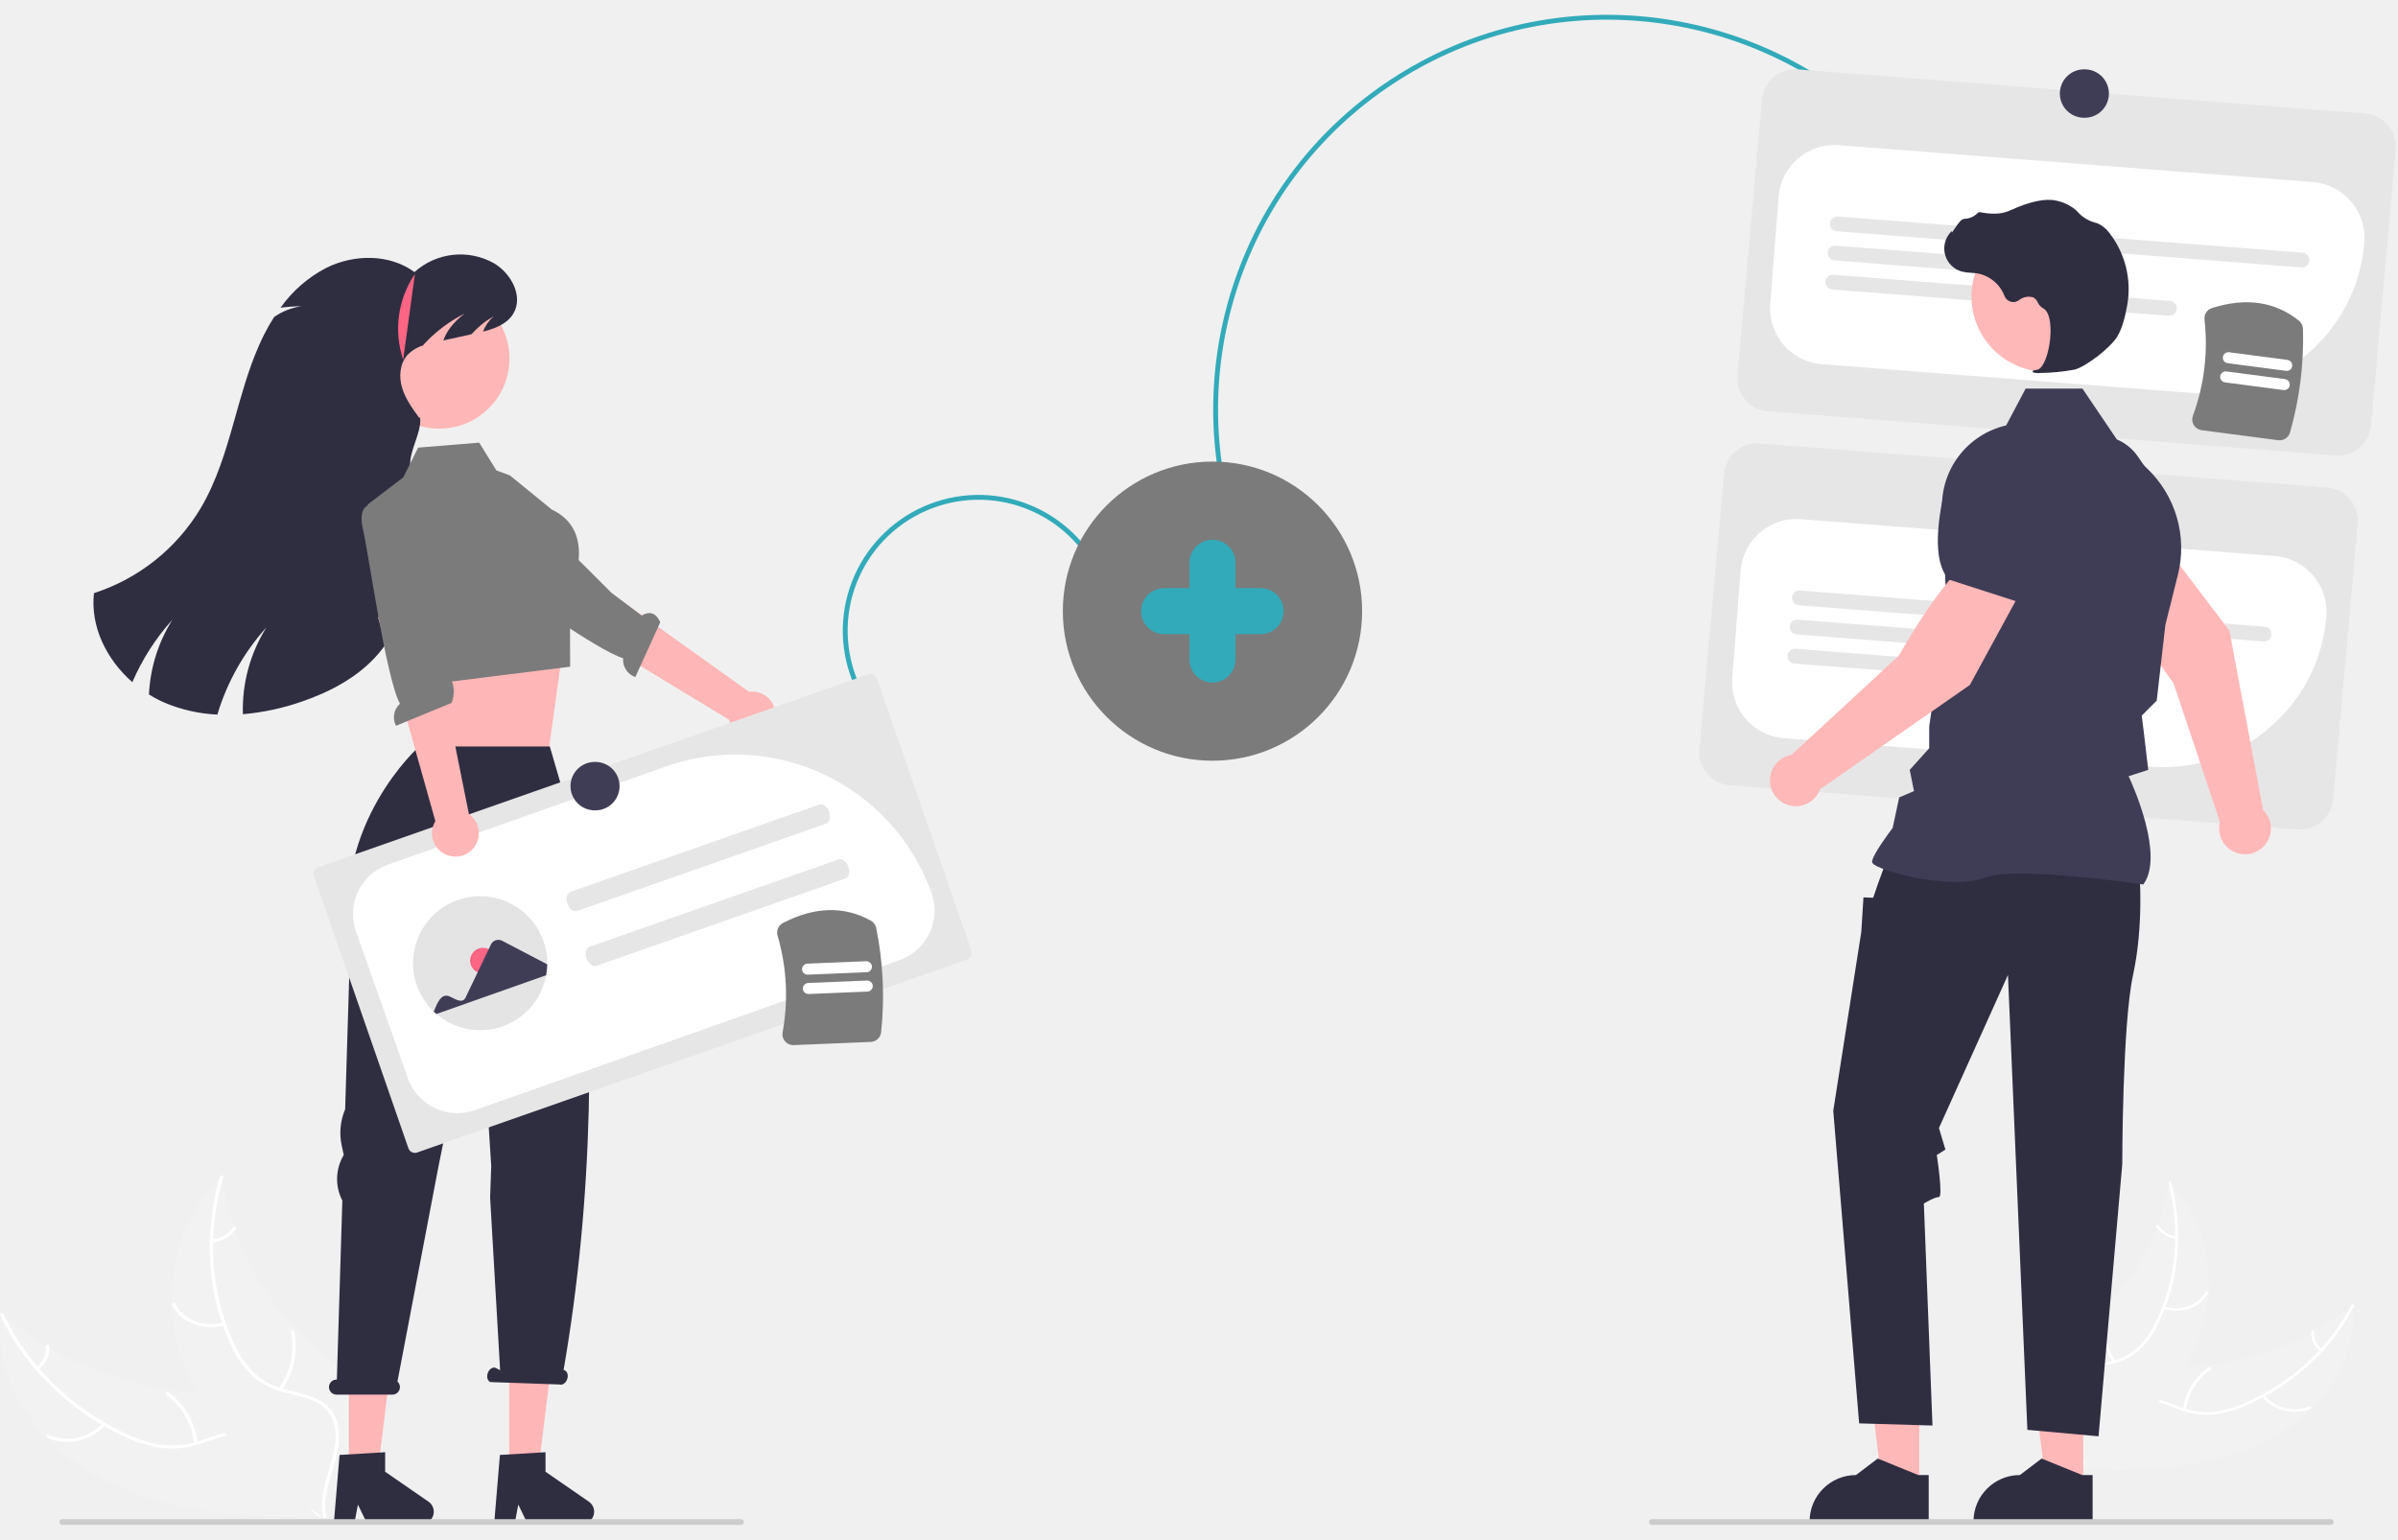
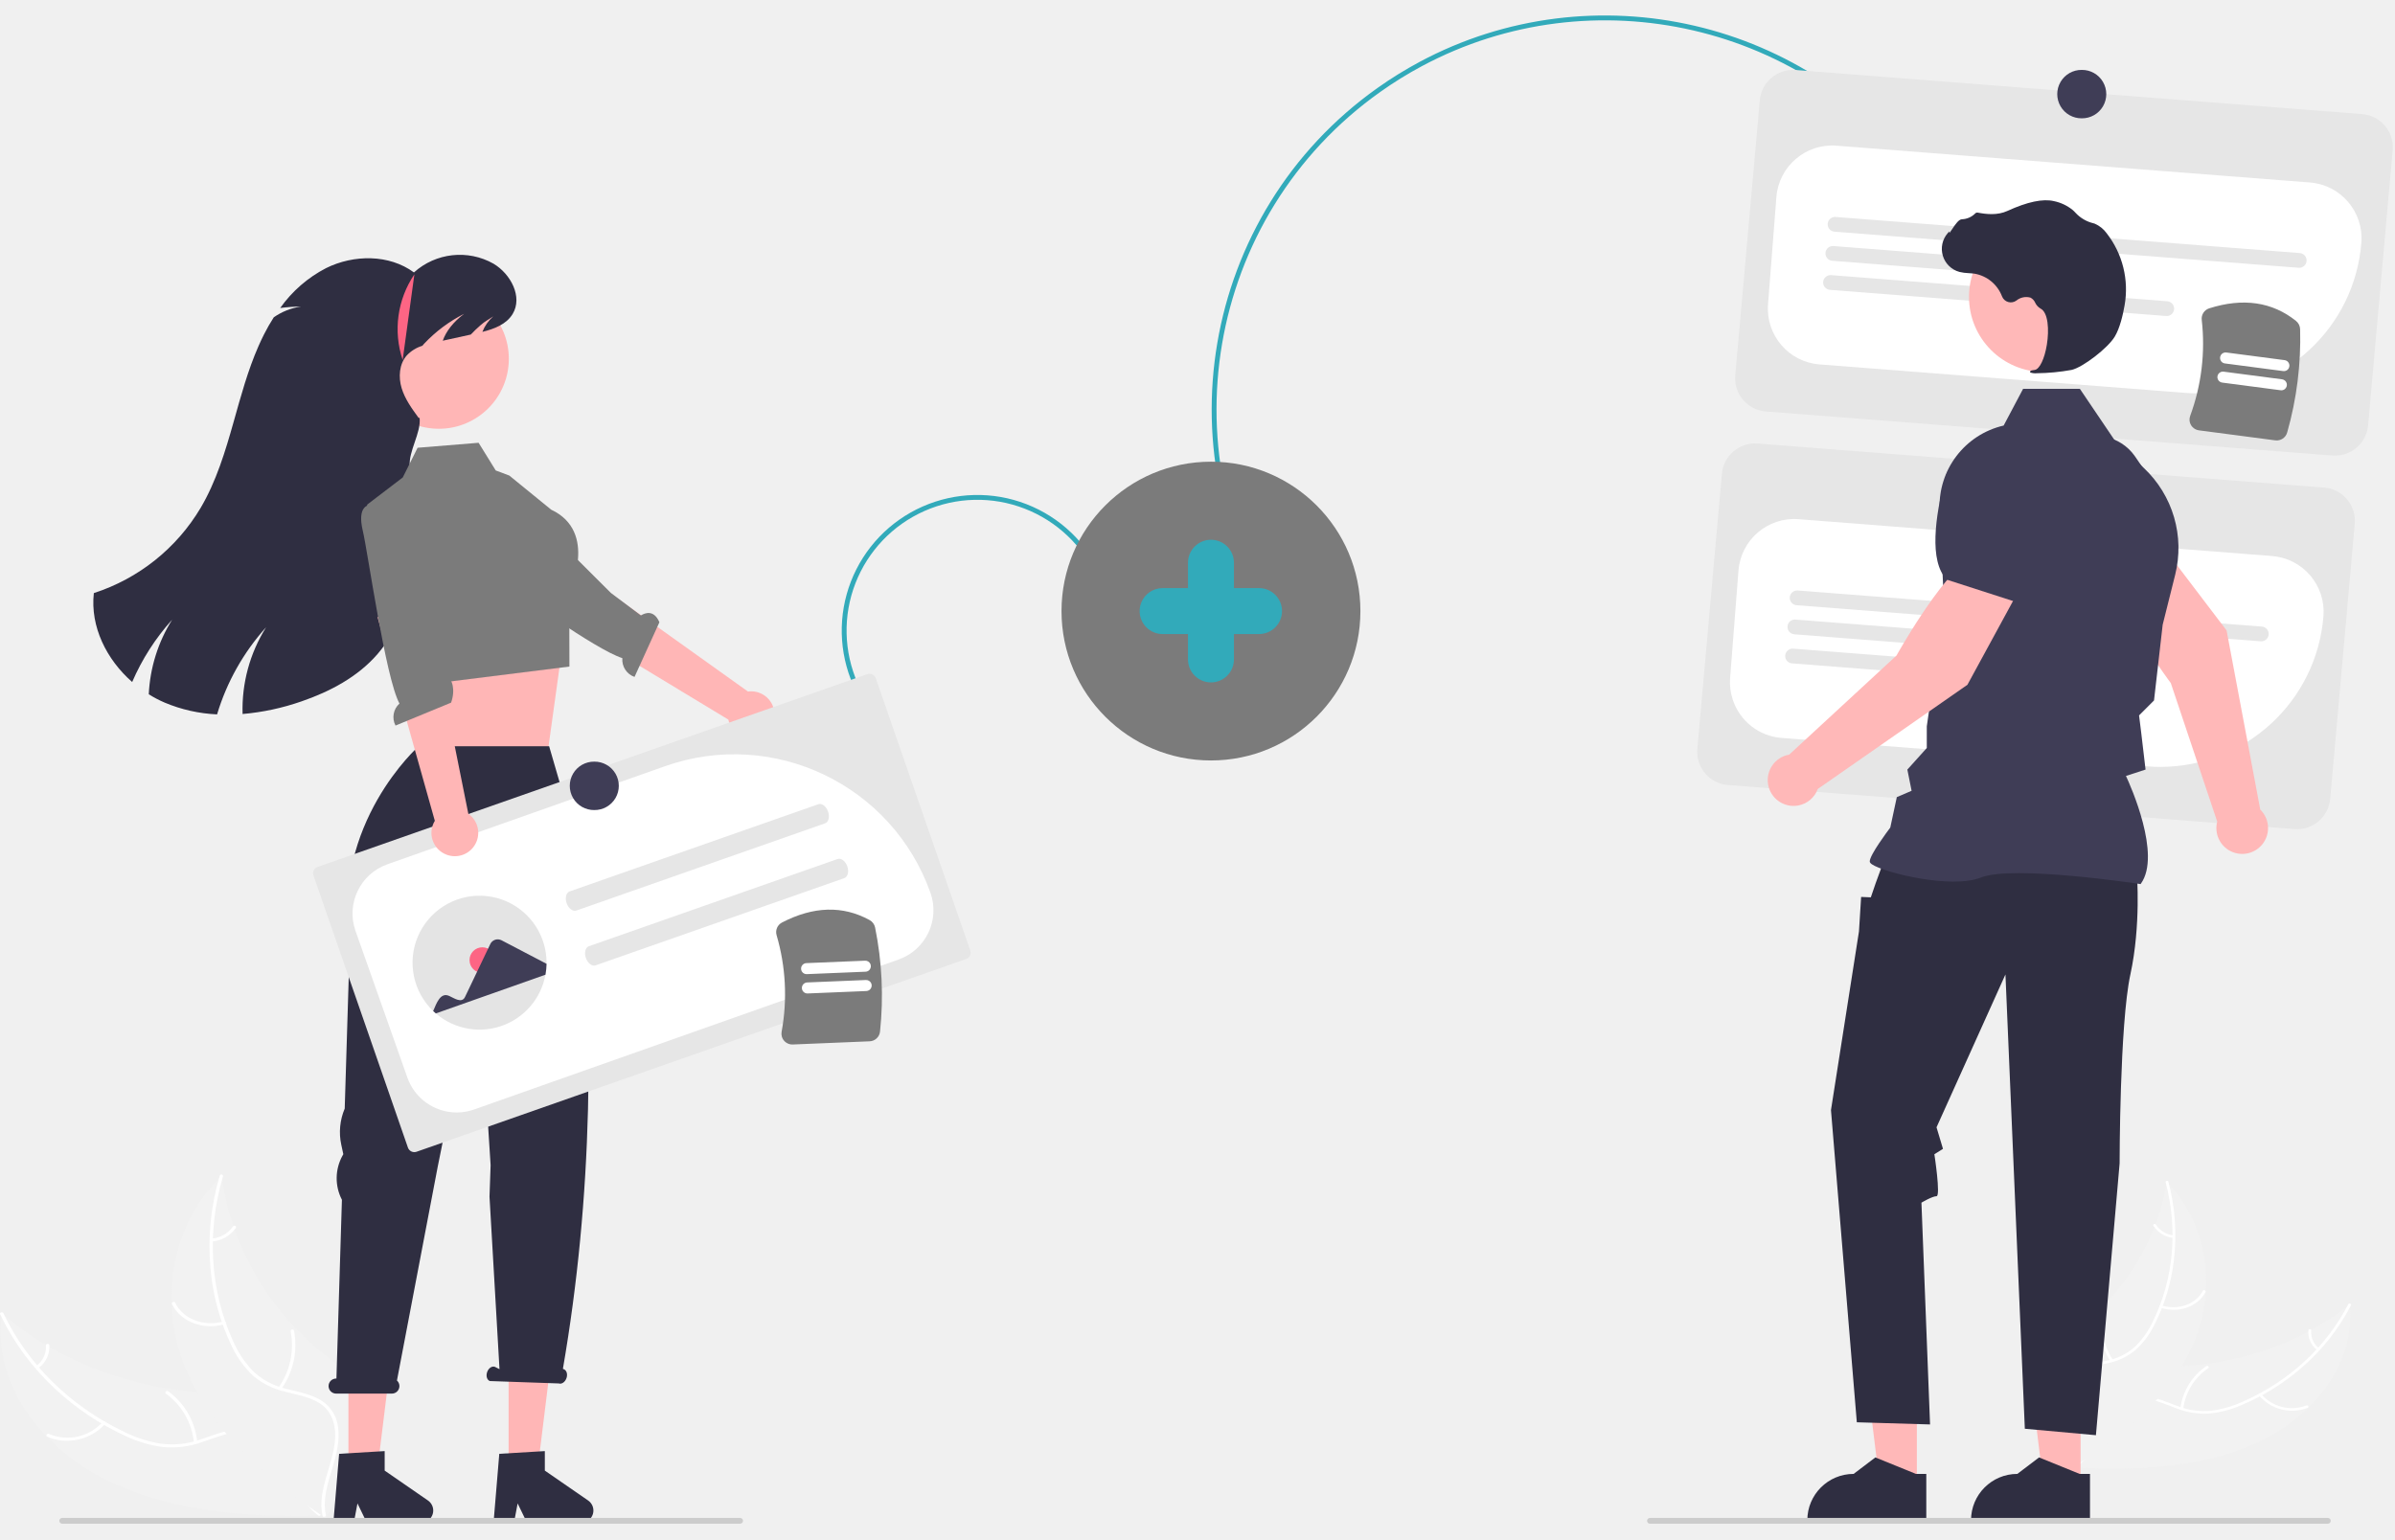
- <svg xmlns="http://www.w3.org/2000/svg" width="875" height="562" fill="none" viewBox="0 0 635 400">
+ <svg xmlns="http://www.w3.org/2000/svg" width="700" height="450" fill="none" viewBox="0 0 635 400">
  <g clip-path="url(#a)">
    <path fill="#32AABA" d="M376.45 12.271c45.671-24.434 103.637-11.624 134.37 31.7l-1.046.743c-30.353-42.79-87.61-55.438-132.72-31.311a103.49 103.49 0 0 0-11.076 6.855c-46.388 32.897-57.361 97.396-24.459 143.778l-1.046.742c-33.311-46.959-22.202-112.26 24.762-145.566a104.993 104.993 0 0 1 11.215-6.94Z" />
    <path fill="#E6E6E6" d="m618.399 116.711-150.218-11.685a8.83 8.83 0 0 1-8.112-9.479l6.512-72.977a8.833 8.833 0 0 1 9.481-8.11L626.28 26.145a8.833 8.833 0 0 1 8.112 9.479l-6.513 72.976a8.832 8.832 0 0 1-9.48 8.111Z" />
    <path fill="#fff" d="M582.916 100.225c-1.141 0-2.285-.045-3.433-.134l-97.081-7.552A14.824 14.824 0 0 1 468.77 76.61l2.214-28.453a14.839 14.839 0 0 1 15.932-13.63l125.537 9.765a14.839 14.839 0 0 1 13.631 15.93 43.376 43.376 0 0 1-43.168 40.004v-.001Z" />
    <path fill="#E6E6E6" d="M609.449 66.911 486.385 57.34a1.958 1.958 0 1 1 .303-3.905l123.065 9.573a1.956 1.956 0 0 1 1.8 2.104 1.956 1.956 0 0 1-2.104 1.8Zm-51.1 3.786-72.565-5.645a1.958 1.958 0 0 1 .304-3.904l72.565 5.645a1.954 1.954 0 0 1 1.711 1.345 1.953 1.953 0 0 1-.589 2.095 1.951 1.951 0 0 1-1.426.464Zm15.985 9.003-89.15-6.934a1.964 1.964 0 0 1-1.337-.679 1.967 1.967 0 0 1-.465-1.425 1.97 1.97 0 0 1 .68-1.336 1.962 1.962 0 0 1 1.426-.464l89.15 6.934a1.96 1.96 0 0 1 1.8 2.104 1.963 1.963 0 0 1-2.104 1.8Zm34.013 136.076-150.218-11.685a8.832 8.832 0 0 1-8.112-9.479l6.512-72.977a8.831 8.831 0 0 1 9.481-8.111l150.218 11.685a8.834 8.834 0 0 1 8.112 9.479l-6.513 72.977a8.828 8.828 0 0 1-9.48 8.111Z" />
    <path fill="#fff" d="M572.825 199.288c-1.124 0-2.256-.044-3.394-.133l-97.081-7.551a14.83 14.83 0 0 1-12.947-10.186 14.827 14.827 0 0 1-.685-5.743l2.214-28.453a14.824 14.824 0 0 1 15.932-13.63l125.537 9.765a14.835 14.835 0 0 1 10.115 5.142 14.812 14.812 0 0 1 3.516 10.787 43.43 43.43 0 0 1-43.207 40.002Z" />
    <path fill="#E6E6E6" d="m599.397 165.976-123.064-9.573a1.949 1.949 0 0 1-1.337-.679 1.953 1.953 0 0 1 .215-2.761 1.97 1.97 0 0 1 1.425-.464l123.065 9.573a1.966 1.966 0 0 1 1.336.679 1.966 1.966 0 0 1 .464 1.425 1.966 1.966 0 0 1-.679 1.336 1.955 1.955 0 0 1-1.425.464Zm-51.1 3.786-72.565-5.645a1.976 1.976 0 0 1-.736-.206 1.972 1.972 0 0 1-.975-1.139 1.955 1.955 0 0 1 .117-1.495 1.952 1.952 0 0 1 1.898-1.064l72.565 5.644a1.96 1.96 0 0 1 1.8 2.104 1.964 1.964 0 0 1-.679 1.336 1.967 1.967 0 0 1-1.425.465Zm15.985 9.003-89.15-6.934a1.955 1.955 0 0 1-1.121-3.44 1.959 1.959 0 0 1 1.425-.465l89.15 6.935a1.958 1.958 0 1 1-.304 3.904Z" />
    <path fill="#32AABA" d="M226.235 177.647a35.95 35.95 0 0 1-.629-27.517 35.969 35.969 0 0 1 19.014-19.902 35.963 35.963 0 0 1 27.521-.629 35.97 35.97 0 0 1 19.905 19.012l-1.174.518a34.673 34.673 0 0 0-19.195-18.334 34.674 34.674 0 0 0-26.539.606 34.69 34.69 0 0 0-18.336 19.193 34.664 34.664 0 0 0 .607 26.535l-1.174.518Z" />
    <path fill="#F2F2F2" d="M599.043 378.201c14.685-6.958 25.624-20.957 23.917-36.341-13.174 10.667-31.111 16.623-49.628 16.481-7.212-.056-15.29-.789-20.53 3.257-3.262 2.518-4.733 6.516-4.918 10.5-.186 3.985.78 8.018 1.74 11.998l-.292.943c17.243 1.097 35.026.12 49.711-6.838Z" />
    <path fill="#fff" d="M622.599 341.822c-5.68 11.081-15.527 20.317-27.765 25.723a29.383 29.383 0 0 1-8.469 2.487 19.138 19.138 0 0 1-8.809-1.151c-2.659-.954-5.281-2.197-8.102-2.575a10.365 10.365 0 0 0-7.836 2.113c-2.606 2.026-4.161 4.831-5.57 7.629-1.564 3.106-3.132 6.359-6.195 8.476-.371.256.146.79.517.534 5.329-3.683 6.098-10.344 10.332-14.805a9.964 9.964 0 0 1 8.011-3.348c2.879.212 5.583 1.492 8.269 2.478a20.539 20.539 0 0 0 8.592 1.41 27.556 27.556 0 0 0 8.572-2.179 59.147 59.147 0 0 0 16.218-10.091 55.285 55.285 0 0 0 12.962-16.451c.196-.383-.533-.631-.727-.25Z" />
    <path fill="#fff" d="M598.933 365.983a11.498 11.498 0 0 0 12.929 3.286c.427-.18.078-.806-.35-.626a10.646 10.646 0 0 1-12.021-3.078c-.3-.365-.856.055-.558.418Zm-20.085 3.536a15.45 15.45 0 0 1 6.65-10.78c.37-.258-.147-.792-.516-.534a16.068 16.068 0 0 0-6.894 11.232c-.052.429.708.509.76.082Zm35.974-16.074a5.234 5.234 0 0 1-2.016-4.673c.059-.428-.701-.507-.759-.082a5.85 5.85 0 0 0 2.217 5.173.432.432 0 0 0 .537.058.298.298 0 0 0 .086-.104.307.307 0 0 0-.065-.372Z" />
    <path fill="#F2F2F2" d="M574.509 309.332c-.046.266-.091.531-.142.799a58.047 58.047 0 0 1-2.867 10.445c-.095.263-.194.528-.297.788a62.946 62.946 0 0 1-14.44 21.793 66.156 66.156 0 0 1-8.258 6.906c-4.092 2.895-8.815 5.724-11.405 9.625-.274.402-.52.823-.736 1.26l11.668 23.603c.055.044.105.09.161.135l.419.958c.163-.098.328-.203.49-.301.095-.057.186-.118.281-.175.062-.039.124-.079.183-.111a.912.912 0 0 0 .056-.037c.059-.032.109-.068.162-.098.928-.584 1.852-1.175 2.772-1.773.006-.002.006-.002.009-.009 6.998-4.576 13.58-9.746 18.988-15.712.163-.179.331-.36.489-.551a58.96 58.96 0 0 0 6.431-8.65 50.614 50.614 0 0 0 2.733-5.177 41.807 41.807 0 0 0 3.638-14.55c.659-10.074-2.33-20.492-9.761-28.556-.19-.207-.378-.408-.574-.612Z" />
    <path fill="#fff" d="M574.21 309.493c3.25 12.461 2.13 25.603-3.372 36.785a23.075 23.075 0 0 1-4.656 6.676 15.588 15.588 0 0 1-7.375 3.772c-2.637.624-5.441.983-7.809 2.183a8.242 8.242 0 0 0-4.437 6.016c-.579 3.124.156 6.341.995 9.474.932 3.478 1.961 7.082 1.101 10.529-.104.417.644.591.748.174 1.496-5.997-2.437-12.061-2.287-18.127.07-2.831 1.102-5.59 3.731-7.158 2.299-1.372 5.19-1.745 7.868-2.356a16.887 16.887 0 0 0 7.388-3.436 21.561 21.561 0 0 0 4.942-6.469 50.4 50.4 0 0 0 5.311-17.302 55.643 55.643 0 0 0-1.434-20.941c-.112-.431-.825-.248-.714.18Z" />
    <path fill="#fff" d="M572.85 342.744c4.8 1.503 9.891-.295 11.904-4.182.198-.383-.487-.726-.686-.343-1.885 3.642-6.597 5.275-11.084 3.87-.472-.148-.604.508-.134.655Zm-12.644 13.826a16.417 16.417 0 0 1-2.319-12.728c.102-.418-.646-.592-.748-.175a17.073 17.073 0 0 0 2.443 13.243c.251.393.874.051.624-.34Zm16.051-33.026a6.463 6.463 0 0 1-4.673-2.877c-.245-.395-.868-.052-.624.34a7.23 7.23 0 0 0 5.162 3.192c.207.025.4-.048.442-.24a.377.377 0 0 0-.307-.415Z" />
    <path fill="#FFB8B8" d="m599.277 210.611-8.926-47.511-17.522-23.06-12.985 8.489c1.834 9.951 15.714 28.527 15.714 28.527l12.303 36.744c-.05.191-.095.383-.128.582a6.852 6.852 0 1 0 11.544-3.771Z" />
    <path fill="#3F3D56" d="m560.192 153.548 14.702-11.93.027-.063c2.75-6.23-3.355-16.913-8.961-24.777a12.571 12.571 0 0 0-16.816-3.399 12.585 12.585 0 0 0-5.855 11.935l1.236 11.902 15.667 16.332Z" />
    <path fill="#FFB8B8" d="m508.234 389.988-9.782-.001-4.653-37.725 14.437.001-.002 37.725Z" />
    <path fill="#2F2E41" d="M510.729 386.794h-2.753l-10.749-4.371-5.761 4.371h-.001a12.279 12.279 0 0 0-12.277 12.274v.399l31.541.001v-12.674Z" />
    <path fill="#FFB8B8" d="m551.637 389.988-9.782-.001-4.653-37.725 14.437.001-.002 37.725Z" />
    <path fill="#2F2E41" d="M554.133 386.794h-2.753l-10.75-4.371-5.761 4.371h-.001a12.275 12.275 0 0 0-12.276 12.274v.399l31.54.001.001-12.674Zm12.42-159.301s1.142 13.704-1.713 26.838c-2.856 13.134-2.856 50.122-2.856 50.122l-6.282 72.078-18.846-1.713-5.14-120.487-18.275 40.543 1.713 5.71-2.282 1.428s1.711 11.135.569 11.135c-1.142 0-3.998 1.713-3.998 1.713l2.284 58.816-19.417-.571-6.853-82.799 7.424-47.395.571-9.137 2.57.106 1.309-3.818 2.403-6.566 66.819 3.997Z" />
    <path fill="#3F3D56" d="m567.54 230.371.102-.142c5.436-7.61-2.74-25.896-3.973-28.546l5.194-1.686-1.17-9.94-.554-4.432 3.97-3.969.011-.099 2.284-19.985 3.321-13.275a29.131 29.131 0 0 0-.309-15.242 29.132 29.132 0 0 0-7.963-13.001l-7.678-7.238-9.33-13.804h-15.047l-5.159 9.743a21.929 21.929 0 0 0-16.968 22.389l1.169 25.555-4.578 31.818-.002 5.758-5.152 5.724 1.125 5.624-3.92 1.679-1.731 8.077c-.717.946-5.445 7.25-5.445 8.973 0 .259.191.509.601.786 3.222 2.182 21.033 6.63 28.916 3.476 8.397-3.357 41.776 1.679 42.113 1.731l.173.026Z" />
    <path fill="#CCC" d="M436.694 399.237a.76.76 0 0 0 .758.763h179.747a.763.763 0 1 0 0-1.526H437.457a.76.76 0 0 0-.763.758v.005Z" />
    <path fill="#FFB8B8" d="M541.978 94.556c11.005 0 19.927-8.921 19.927-19.925 0-11.004-8.922-19.925-19.927-19.925-11.006 0-19.927 8.92-19.927 19.925 0 11.004 8.921 19.925 19.927 19.925Z" />
    <path fill="#2F2E41" d="M540.069 94.878a54.189 54.189 0 0 0 9.199-.882c3.006-.692 9.637-5.819 11.444-8.848 1.343-2.25 2.149-5.731 2.589-8.255a24.236 24.236 0 0 0-4.732-19.115 7.663 7.663 0 0 0-3.159-2.557 3.832 3.832 0 0 0-.343-.106 9.443 9.443 0 0 1-4.771-2.784 7.845 7.845 0 0 0-.801-.783 11.633 11.633 0 0 0-4.915-2.311c-2.904-.697-7.058.176-12.347 2.6-2.657 1.217-5.605.877-7.878.445a.742.742 0 0 0-.691.257 5.222 5.222 0 0 1-3.512 1.506c-.807.056-1.625 1.196-2.612 2.681-.224.337-.485.731-.675.971l-.038-.45-.444.515a6.332 6.332 0 0 0-1.259 5.984 6.335 6.335 0 0 0 4.386 4.262c.818.196 1.654.307 2.495.332.51.033 1.037.066 1.544.141a9.555 9.555 0 0 1 7.258 6.015 2.492 2.492 0 0 0 1.626 1.493 2.5 2.5 0 0 0 2.175-.378 4.131 4.131 0 0 1 3.744-.782c.557.291.997.765 1.246 1.342.301.642.787 1.18 1.396 1.546 2.074 1.002 2.336 5.675 1.702 9.591-.612 3.776-1.943 6.53-3.237 6.698-.996.13-1.109.203-1.176.382l-.061.16.116.144c.557.186 1.147.25 1.731.186Z" />
    <path fill="#7B7B7B" d="M321.069 197.579c21.884 0 39.624-17.738 39.624-39.618 0-21.881-17.74-39.619-39.624-39.619-21.883 0-39.624 17.738-39.624 39.619 0 21.88 17.741 39.618 39.624 39.618Z" />
    <path fill="#FFB8B8" d="m535.479 152.065-13.07-8.358c-8.323 5.756-19.571 26.034-19.571 26.034l-28.468 26.297a6.848 6.848 0 1 0 2.333 13.497 6.846 6.846 0 0 0 5.259-4.396l39.674-27.635 13.843-25.439Z" />
    <path fill="#3F3D56" d="m534.233 155.456 8.705-20.89-3.149-11.544a12.59 12.59 0 0 0-9.773-9.013 12.564 12.564 0 0 0-14.452 9.245c-2.384 9.359-4.215 21.526.6 26.341l.049.049 18.02 5.812Z" />
    <path fill="#F2F2F2" d="M27.291 387.913C10.251 379.168-2.11 362.268.473 344.208c15.122 13.058 36.03 20.745 57.849 21.268 8.498.204 18.04-.358 24.063 4.604 3.748 3.088 5.331 7.853 5.401 12.553.07 4.701-1.218 9.416-2.499 14.069l.31 1.122c-20.354.649-41.266-1.166-58.306-9.911Z" />
    <path fill="#fff" d="M.9 344.177c6.278 13.266 17.533 24.514 31.748 31.339a34.607 34.607 0 0 0 9.883 3.247c3.506.479 7.075.127 10.42-1.027 3.17-1.025 6.304-2.391 9.641-2.731a12.212 12.212 0 0 1 9.152 2.781c2.995 2.485 4.722 5.847 6.277 9.195 1.727 3.718 3.452 7.609 6.98 10.217.429.316-.2.925-.627.61-6.14-4.538-6.798-12.413-11.62-17.827-2.25-2.526-5.424-4.406-9.311-4.243-3.4.143-6.633 1.549-9.834 2.611a24.214 24.214 0 0 1-10.175 1.339 32.495 32.495 0 0 1-10.016-2.887 69.718 69.718 0 0 1-18.729-12.492A65.17 65.17 0 0 1 .035 344.444c-.217-.458.65-.722.866-.267Z" />
    <path fill="#fff" d="M27.877 373.523c-3.736 4.26-10.31 5.701-15.353 3.388-.497-.227-.062-.952.435-.724a12.55 12.55 0 0 0 14.276-3.177c.368-.419 1.007.097.642.513Zm23.529 4.916a18.223 18.223 0 0 0-7.432-12.948c-.426-.317.203-.927.629-.61a18.954 18.954 0 0 1 7.7 13.49c.046.507-.851.573-.897.068Zm-41.778-20.28a6.162 6.162 0 0 0 2.549-5.429c-.053-.506.845-.571.898-.068a6.899 6.899 0 0 1-2.806 6.011.51.51 0 0 1-.634.048.37.37 0 0 1-.102-.435.375.375 0 0 1 .095-.127Z" />
    <path fill="#F2F2F2" d="M58.766 307.699c.043.314.086.629.136.947a68.446 68.446 0 0 0 2.989 12.411c.1.313.208.629.32.939a74.195 74.195 0 0 0 16.196 26.212 78.01 78.01 0 0 0 9.47 8.444c4.713 3.563 10.171 7.072 13.076 11.764.309.484.582.99.82 1.512l-14.626 27.37c-.067.05-.128.102-.196.153l-.529 1.112c-.187-.121-.379-.251-.566-.372-.109-.07-.215-.146-.324-.217-.072-.048-.143-.097-.211-.137a1.472 1.472 0 0 1-.065-.046c-.068-.04-.126-.084-.188-.122a263.866 263.866 0 0 1-3.199-2.192c-.006-.003-.006-.003-.01-.011-8.073-5.652-15.634-11.988-21.781-19.218-.185-.217-.377-.437-.556-.667a69.43 69.43 0 0 1-7.253-10.43 59.686 59.686 0 0 1-3.026-6.202 49.254 49.254 0 0 1-3.742-17.275c-.4-11.893 3.51-24.053 12.565-33.276.232-.236.46-.466.7-.699Z" />
    <path fill="#fff" d="M59.111 307.899c-4.294 14.558-3.465 30.082 2.599 43.461a27.208 27.208 0 0 0 5.235 8.037 18.367 18.367 0 0 0 8.547 4.719c3.084.834 6.374 1.362 9.118 2.864a9.713 9.713 0 0 1 5.002 7.253c.566 3.702-.42 7.464-1.526 11.123-1.227 4.062-2.574 8.27-1.69 12.362.108.496-.78.673-.887.178-1.539-7.121 3.321-14.117 3.37-21.269.024-3.338-1.088-6.626-4.127-8.572-2.657-1.702-6.049-2.249-9.181-3.069a19.9 19.9 0 0 1-8.575-4.324 25.413 25.413 0 0 1-5.58-7.805 59.415 59.415 0 0 1-5.61-20.58 65.597 65.597 0 0 1 2.471-24.616c.148-.503.981-.261.834.238Z" />
    <path fill="#fff" d="M59.472 347.121c-5.71 1.592-11.642-.717-13.867-5.371-.22-.459.6-.837.82-.378 2.085 4.36 7.575 6.46 12.913 4.972.562-.157.692.621.134.777Zm14.378 16.76a19.344 19.344 0 0 0 3.208-14.908c-.105-.496.783-.673.888-.178a20.136 20.136 0 0 1-3.373 15.51c-.311.453-1.032.027-.723-.424Zm-17.675-39.506a7.606 7.606 0 0 0 5.612-3.214c.305-.456 1.025-.029.722.424a8.525 8.525 0 0 1-6.2 3.567c-.244.022-.468-.071-.51-.299a.444.444 0 0 1 .376-.478Z" />
    <path fill="#FFB6B6" d="m110.315 170.524 1.284 11.904-.756 15.609 34.579-4.107 3.25-23.406-4.141.041-34.216-.041ZM92.38 386.643h7.56l3.598-29.156H92.38v29.156Z" />
    <path fill="#2F2E41" d="m89.913 381.466 12.078-.721v5.174l11.483 7.93a3.232 3.232 0 0 1-1.837 5.891h-14.38l-2.478-5.118-.968 5.118H88.39l1.523-18.274Z" />
    <path fill="#FFB6B6" d="M134.846 386.643h7.56l3.597-29.156h-11.157v29.156Z" />
    <path fill="#2F2E41" d="m132.378 381.466 12.078-.721v5.174l11.483 7.93a3.227 3.227 0 0 1 1.25 3.621 3.234 3.234 0 0 1-3.087 2.27h-14.379l-2.478-5.118-.968 5.118h-5.422l1.523-18.274ZM89.118 361.5h.082l1.454-47.407a12.397 12.397 0 0 1 .163-11.715l.208-.376-.54-2.502a15.934 15.934 0 0 1 .911-9.59l1.356-44.222C87.907 214.287 111 193.809 111 193.809h34.595l7.427 25.514c4.91 47.83 4.019 94.439-3.773 139.595l.213.107c.765.264 1.093 1.324.733 2.367s-1.272 1.674-2.037 1.41l-18.27-.635c-.765-.264-1.093-1.324-.733-2.367.36-1.042 1.272-1.674 2.037-1.41l1.242.628-2.649-45.746.294-8.356-.606-9.479-2.8-42.639-10.6 52.434-10.828 56.796a1.992 1.992 0 0 1-1.343 3.467H89.118a2.001 2.001 0 0 1-1.85-1.232 2 2 0 0 1 1.084-2.612c.243-.1.503-.151.766-.151Z" />
    <path fill="#FFB6B6" d="M116.353 109.611c10.248 0 18.556-8.307 18.556-18.553 0-10.247-8.308-18.554-18.556-18.554-10.248 0-18.555 8.307-18.555 18.553 0 10.247 8.307 18.554 18.555 18.554Z" />
    <path fill="#2F2E41" d="M35.044 176.772a60.413 60.413 0 0 1 10.601-16.536 40.815 40.815 0 0 0-6.199 19.794 31.266 31.266 0 0 0 4.234 2.214 40.575 40.575 0 0 0 13.873 3.116 60.53 60.53 0 0 1 12.997-23.105 40.916 40.916 0 0 0-6.233 23.004 64.045 64.045 0 0 0 15.61-3.345c7.572-2.604 14.922-6.494 20.159-12.545 5.668-6.548 8.461-15.19 9.363-23.805.902-8.608.054-17.296-.801-25.911-.404-4.106 3.016-8.83 2.612-12.936h-.269c-1.798-2.463-3.628-4.987-4.51-7.908-.875-2.914-.646-6.353 1.366-8.648a9.402 9.402 0 0 1 4.126-2.558c.149-.188.31-.37.478-.551a38.372 38.372 0 0 1 10.602-7.929c-2.861 2.16-4.773 4.604-5.661 7.128 2.477-.546 4.954-1.089 7.431-1.63a35.69 35.69 0 0 1 2.612-2.503c1.326-1.15 1.763-1.238 3.345-2.322a10.678 10.678 0 0 0-2.888 4.12c3.184-.802 6.368-2.006 8.024-4.746 2.746-4.53-.518-10.64-5.075-13.346a18.163 18.163 0 0 0-21.089 2.322c-6.59-4.852-15.973-4.772-23.303-1.144a34.072 34.072 0 0 0-12.156 10.573 47.532 47.532 0 0 1 5.506-.383 16.887 16.887 0 0 0-7.21 2.853 49.667 49.667 0 0 0-2.61 4.57 62.126 62.126 0 0 0-1.468 3.13c-2.82 6.42-4.658 13.258-6.563 20.015-2.221 7.875-4.604 15.803-8.764 22.85a51.33 51.33 0 0 1-28.304 22.58c-.99 8.904 3.359 17.613 10.164 23.582Z" />
    <path fill="#7B7B7B" d="m135.039 122.018-3.601-1.352-4.541-7.342-16.177 1.321-3.931 7.873-9.472 7.232 4.142 21.813 6.435 26.495 43.079-5.384-.045-19.946s7.784-15.758-4.79-21.662l-11.099-9.048Z" />
    <path fill="#FFB6B6" d="M201.441 191.203a6.165 6.165 0 0 1-8.331-4.464l-48.033-29.061 8.78-10.128 44.454 31.751a6.198 6.198 0 0 1 3.13 11.902Z" />
    <path fill="#7B7B7B" d="M129.072 143.898s-2.295 2.309 3.464 6.106c4.612 3.04 25.179 18.063 32.47 20.439a4.847 4.847 0 0 0 3.228 4.982l6.601-14.505c-1.429-3.316-3.714-2.548-4.917-1.796l-7.973-5.996-19.578-19.547-11.665 8.618-1.63 1.699Z" />
    <path fill="#FD6584" d="M109.87 68.651a25.837 25.837 0 0 0-3.109 22.707" />
    <path fill="#CCC" d="M15.731 399.237a.758.758 0 0 0 .763.763h179.743a.762.762 0 1 0 0-1.526H16.494a.77.77 0 0 0-.54.223.76.76 0 0 0-.223.54Z" />
    <path fill="#E6E6E6" d="M84.213 225.811a1.793 1.793 0 0 0-1.097 2.283l25.042 72.166a1.796 1.796 0 0 0 2.283 1.098l145.71-51.118a1.791 1.791 0 0 0 1.097-2.283l-25.041-72.167a1.791 1.791 0 0 0-2.284-1.097l-145.71 51.118Z" />
    <path fill="#fff" d="M121.094 290.942a13.888 13.888 0 0 1-13.079-9.24l-13.752-38.905a13.853 13.853 0 0 1 8.448-17.683l73.643-26.025a55.193 55.193 0 0 1 70.347 33.601 13.862 13.862 0 0 1-8.448 17.683l-.107-.303.107.303-112.554 39.776a13.81 13.81 0 0 1-4.605.793Z" />
    <path fill="#E6E6E6" d="m218.754 214.252-65.941 23.133c-.929.325-2.081-.545-2.572-1.946-.491-1.4-.137-2.799.793-3.125l65.941-23.133c.929-.326 2.08.545 2.571 1.945.492 1.4.137 2.801-.792 3.126Zm5.1 14.535-65.941 23.133c-.929.326-2.08-.545-2.572-1.945-.491-1.4-.136-2.8.793-3.126l65.941-23.133c.929-.326 2.08.545 2.572 1.946.491 1.4.136 2.799-.793 3.125Z" />
    <path fill="#E4E4E4" d="M143.89 245.293a17.69 17.69 0 0 1 .73 9.104 17.769 17.769 0 0 1-29.768 9.638 17.762 17.762 0 1 1 29.038-18.742Z" />
    <path fill="#FD6584" d="M127.882 253.924a3.396 3.396 0 1 0 0-6.792 3.396 3.396 0 0 0 0 6.792Z" />
    <path fill="#3F3D56" d="M114.852 264.035c.872-2.022 1.902-5.109 4.289-3.985 1.179.511 3.291 2.064 4.148.258l6.714-14.053a2.181 2.181 0 0 1 2.134-1.224c.291.022.574.102.833.235l11.936 6.245c-.014.968-.11 1.934-.286 2.886l-29.068 10.273-.7-.635Z" />
    <path fill="#FFB6B6" d="M118.317 222.536a6.172 6.172 0 0 1-3.605-3.769 6.165 6.165 0 0 1 .575-5.183l-15.195-54.039 13.332-1.393 10.744 53.557a6.191 6.191 0 0 1 1.884 8.012 6.196 6.196 0 0 1-7.735 2.815Z" />
    <path fill="#7B7B7B" d="M97.844 129.88s-3.254.117-1.646 6.825c1.288 5.371 6.017 39.06 9.715 45.777a4.839 4.839 0 0 0-1.05 5.842l14.735-6.076c1.223-3.397.276-6.481-1.116-6.754l-1.722-9.825-2.536-32.961-14.029-2.954-2.351.126Zm132.73 142.184-20.377.844a2.894 2.894 0 0 1-2.909-2.11 2.823 2.823 0 0 1-.053-1.263 55.474 55.474 0 0 0-1.331-25.618 2.87 2.87 0 0 1 1.416-3.351c8.347-4.336 16.167-4.556 23.243-.654.371.201.694.481.945.82.252.339.427.728.512 1.142a90.746 90.746 0 0 1 1.31 27.592 2.882 2.882 0 0 1-2.756 2.598Z" />
    <path fill="#fff" d="m229.712 258.729-15.581.645a1.462 1.462 0 1 1-.121-2.922l15.581-.646a1.466 1.466 0 0 1 1.388.847 1.473 1.473 0 0 1 .046 1.118 1.461 1.461 0 0 1-1.313.958Zm-.212-5.125-15.581.645a1.46 1.46 0 0 1-1.522-1.401 1.463 1.463 0 0 1 1.401-1.522l15.581-.645a1.465 1.465 0 0 1 1.136 2.452 1.459 1.459 0 0 1-1.015.471Z" />
    <path fill="#7B7B7B" d="m603.255 112.681-20.222-2.652a2.891 2.891 0 0 1-2.505-2.577 2.814 2.814 0 0 1 .164-1.253 55.496 55.496 0 0 0 3.069-25.468 2.864 2.864 0 0 1 1.968-3.06c8.965-2.845 16.708-1.725 23.013 3.329a2.903 2.903 0 0 1 1.1 2.182 90.8 90.8 0 0 1-3.428 27.41 2.883 2.883 0 0 1-3.159 2.089Z" />
    <path fill="#fff" d="m604.685 99.395-15.461-2.028a1.463 1.463 0 1 1 .38-2.9l15.462 2.027a1.464 1.464 0 0 1 .701 2.61 1.459 1.459 0 0 1-1.082.29Zm.668-5.086-15.462-2.028a1.467 1.467 0 0 1-.972-.559 1.467 1.467 0 0 1-.108-1.623 1.466 1.466 0 0 1 1.46-.719l15.462 2.028a1.467 1.467 0 0 1 .972.559 1.469 1.469 0 0 1 .107 1.623 1.466 1.466 0 0 1-.889.682c-.186.05-.38.062-.57.037Z" />
    <path fill="#32AABA" d="M333.895 151.869h-6.734v-6.732a6.095 6.095 0 0 0-6.092-6.092 6.095 6.095 0 0 0-6.092 6.092v6.732h-6.733a6.093 6.093 0 0 0-4.308 10.399 6.093 6.093 0 0 0 4.308 1.784h6.733v6.732a6.095 6.095 0 0 0 6.092 6.092 6.095 6.095 0 0 0 6.092-6.092v-6.732h6.734a6.092 6.092 0 0 0 0-12.183Z" />
    <path fill="#3F3D56" d="M551.95 27.273a6.42 6.42 0 1 0 0-12.839 6.42 6.42 0 1 0 0 12.839ZM157.567 210.731a6.42 6.42 0 1 0 0-12.839 6.42 6.42 0 1 0 0 12.839Z" />
  </g>
  <defs>
    <clipPath id="a">
      <path fill="#fff" d="M0 0h634.419v400H0z" />
    </clipPath>
  </defs>
</svg>
